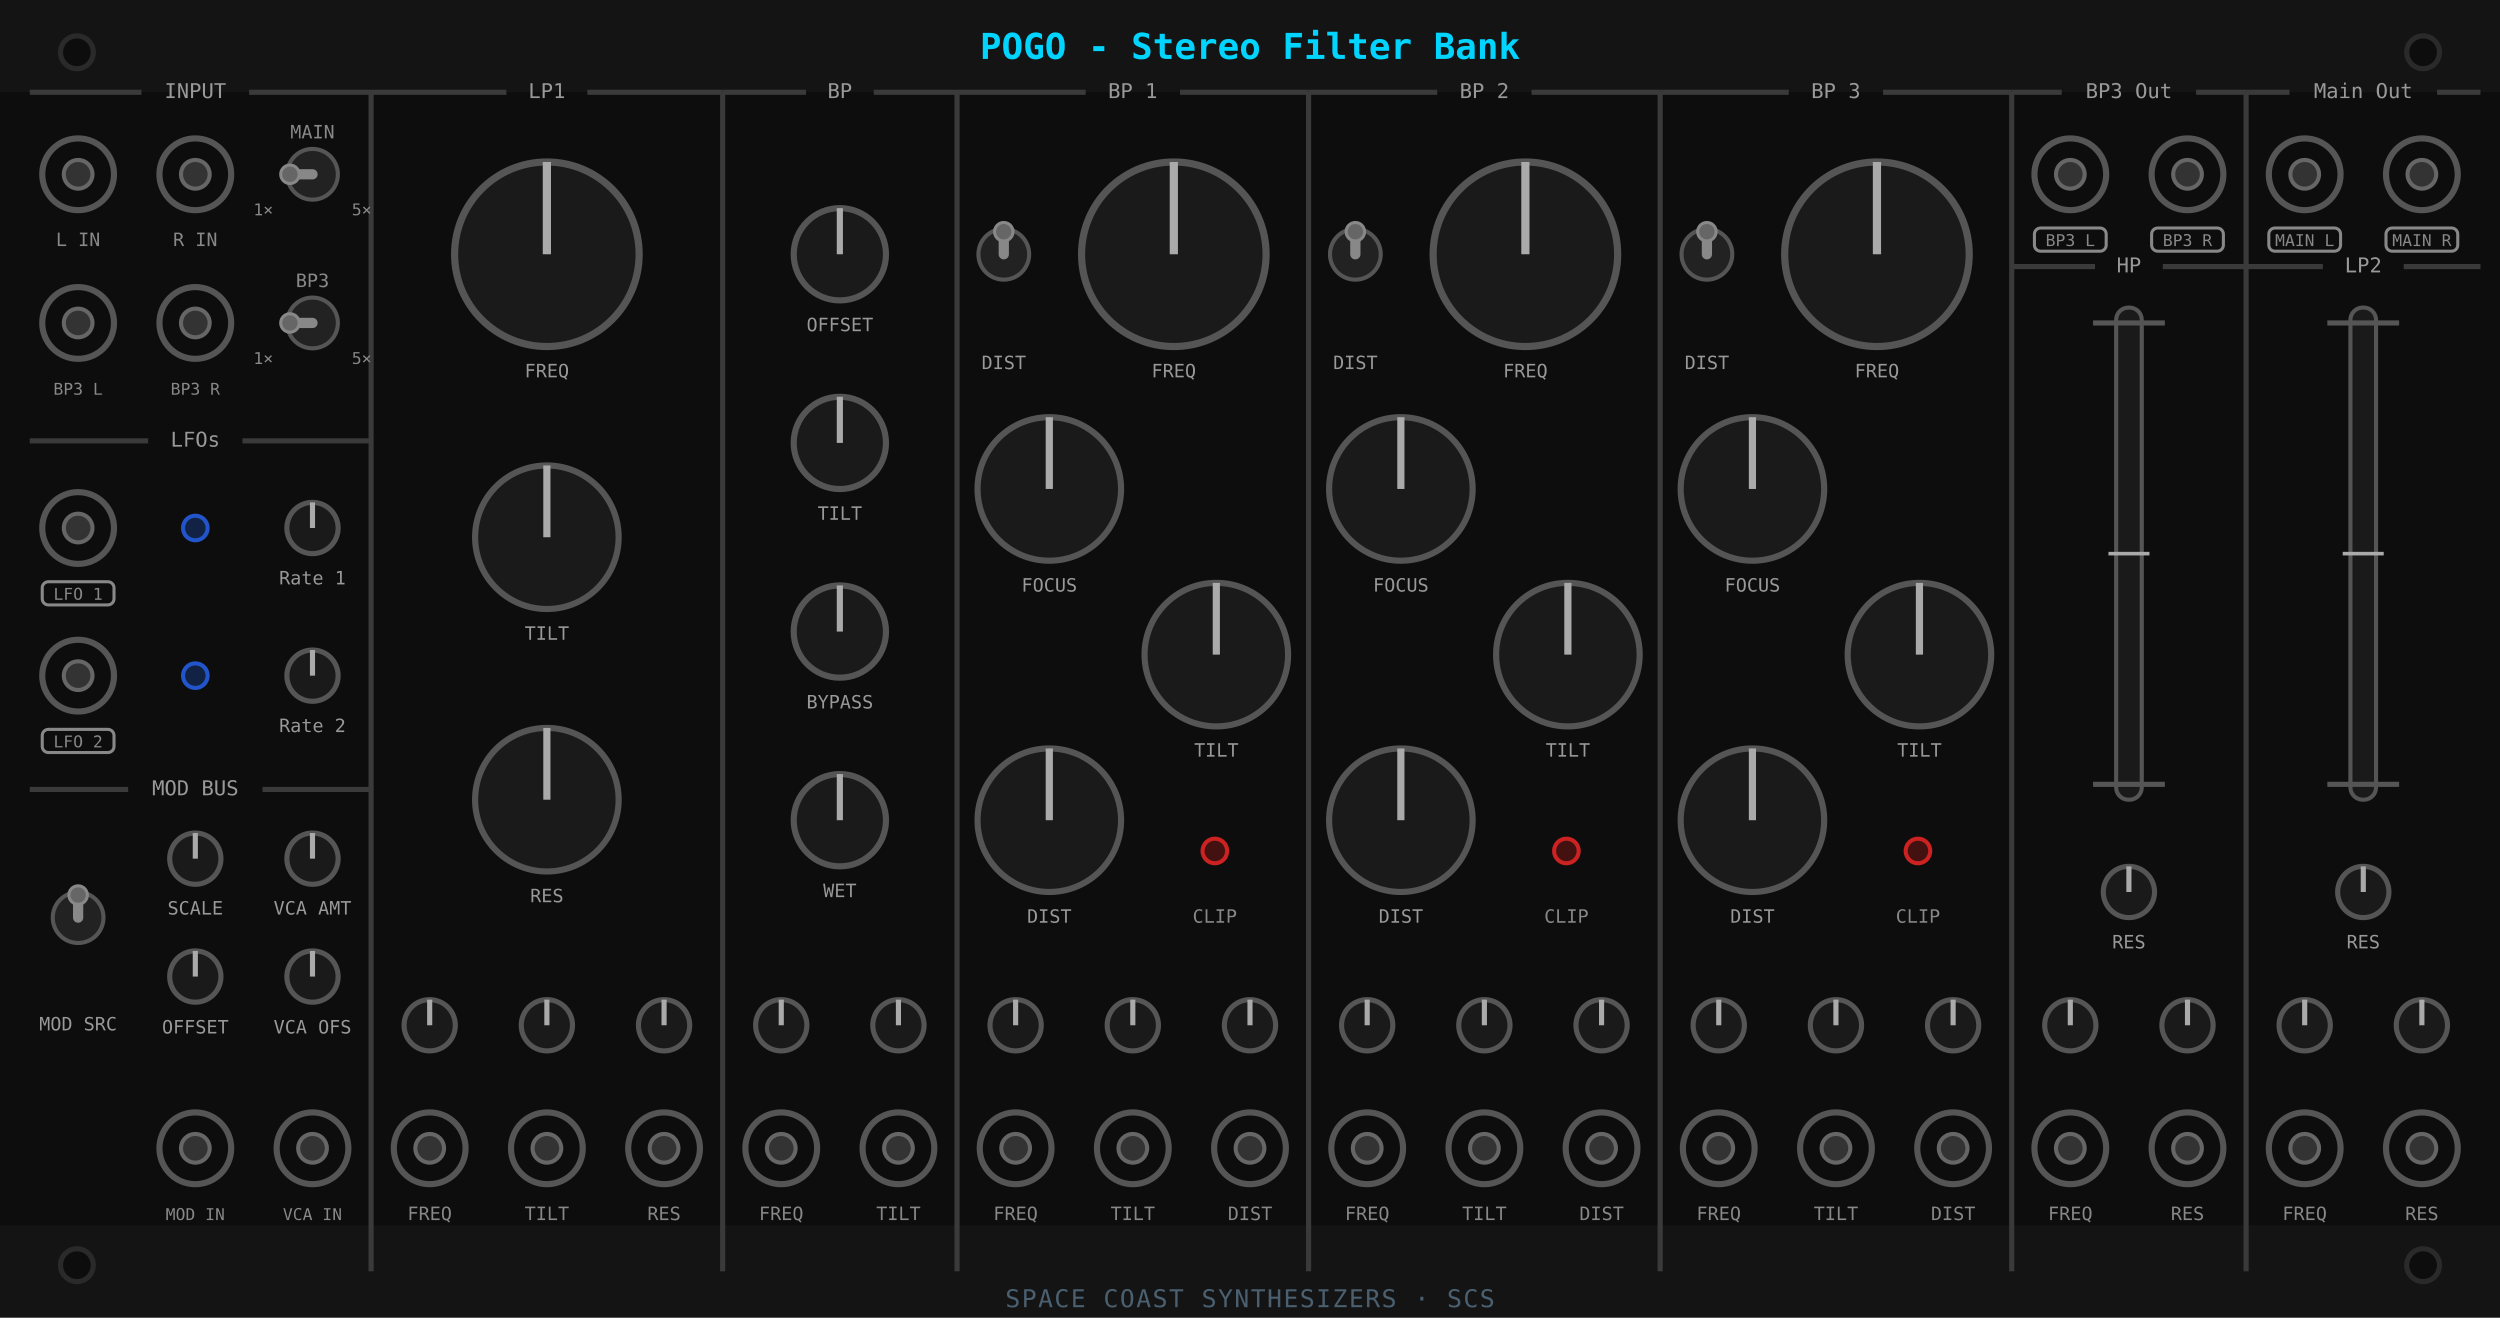
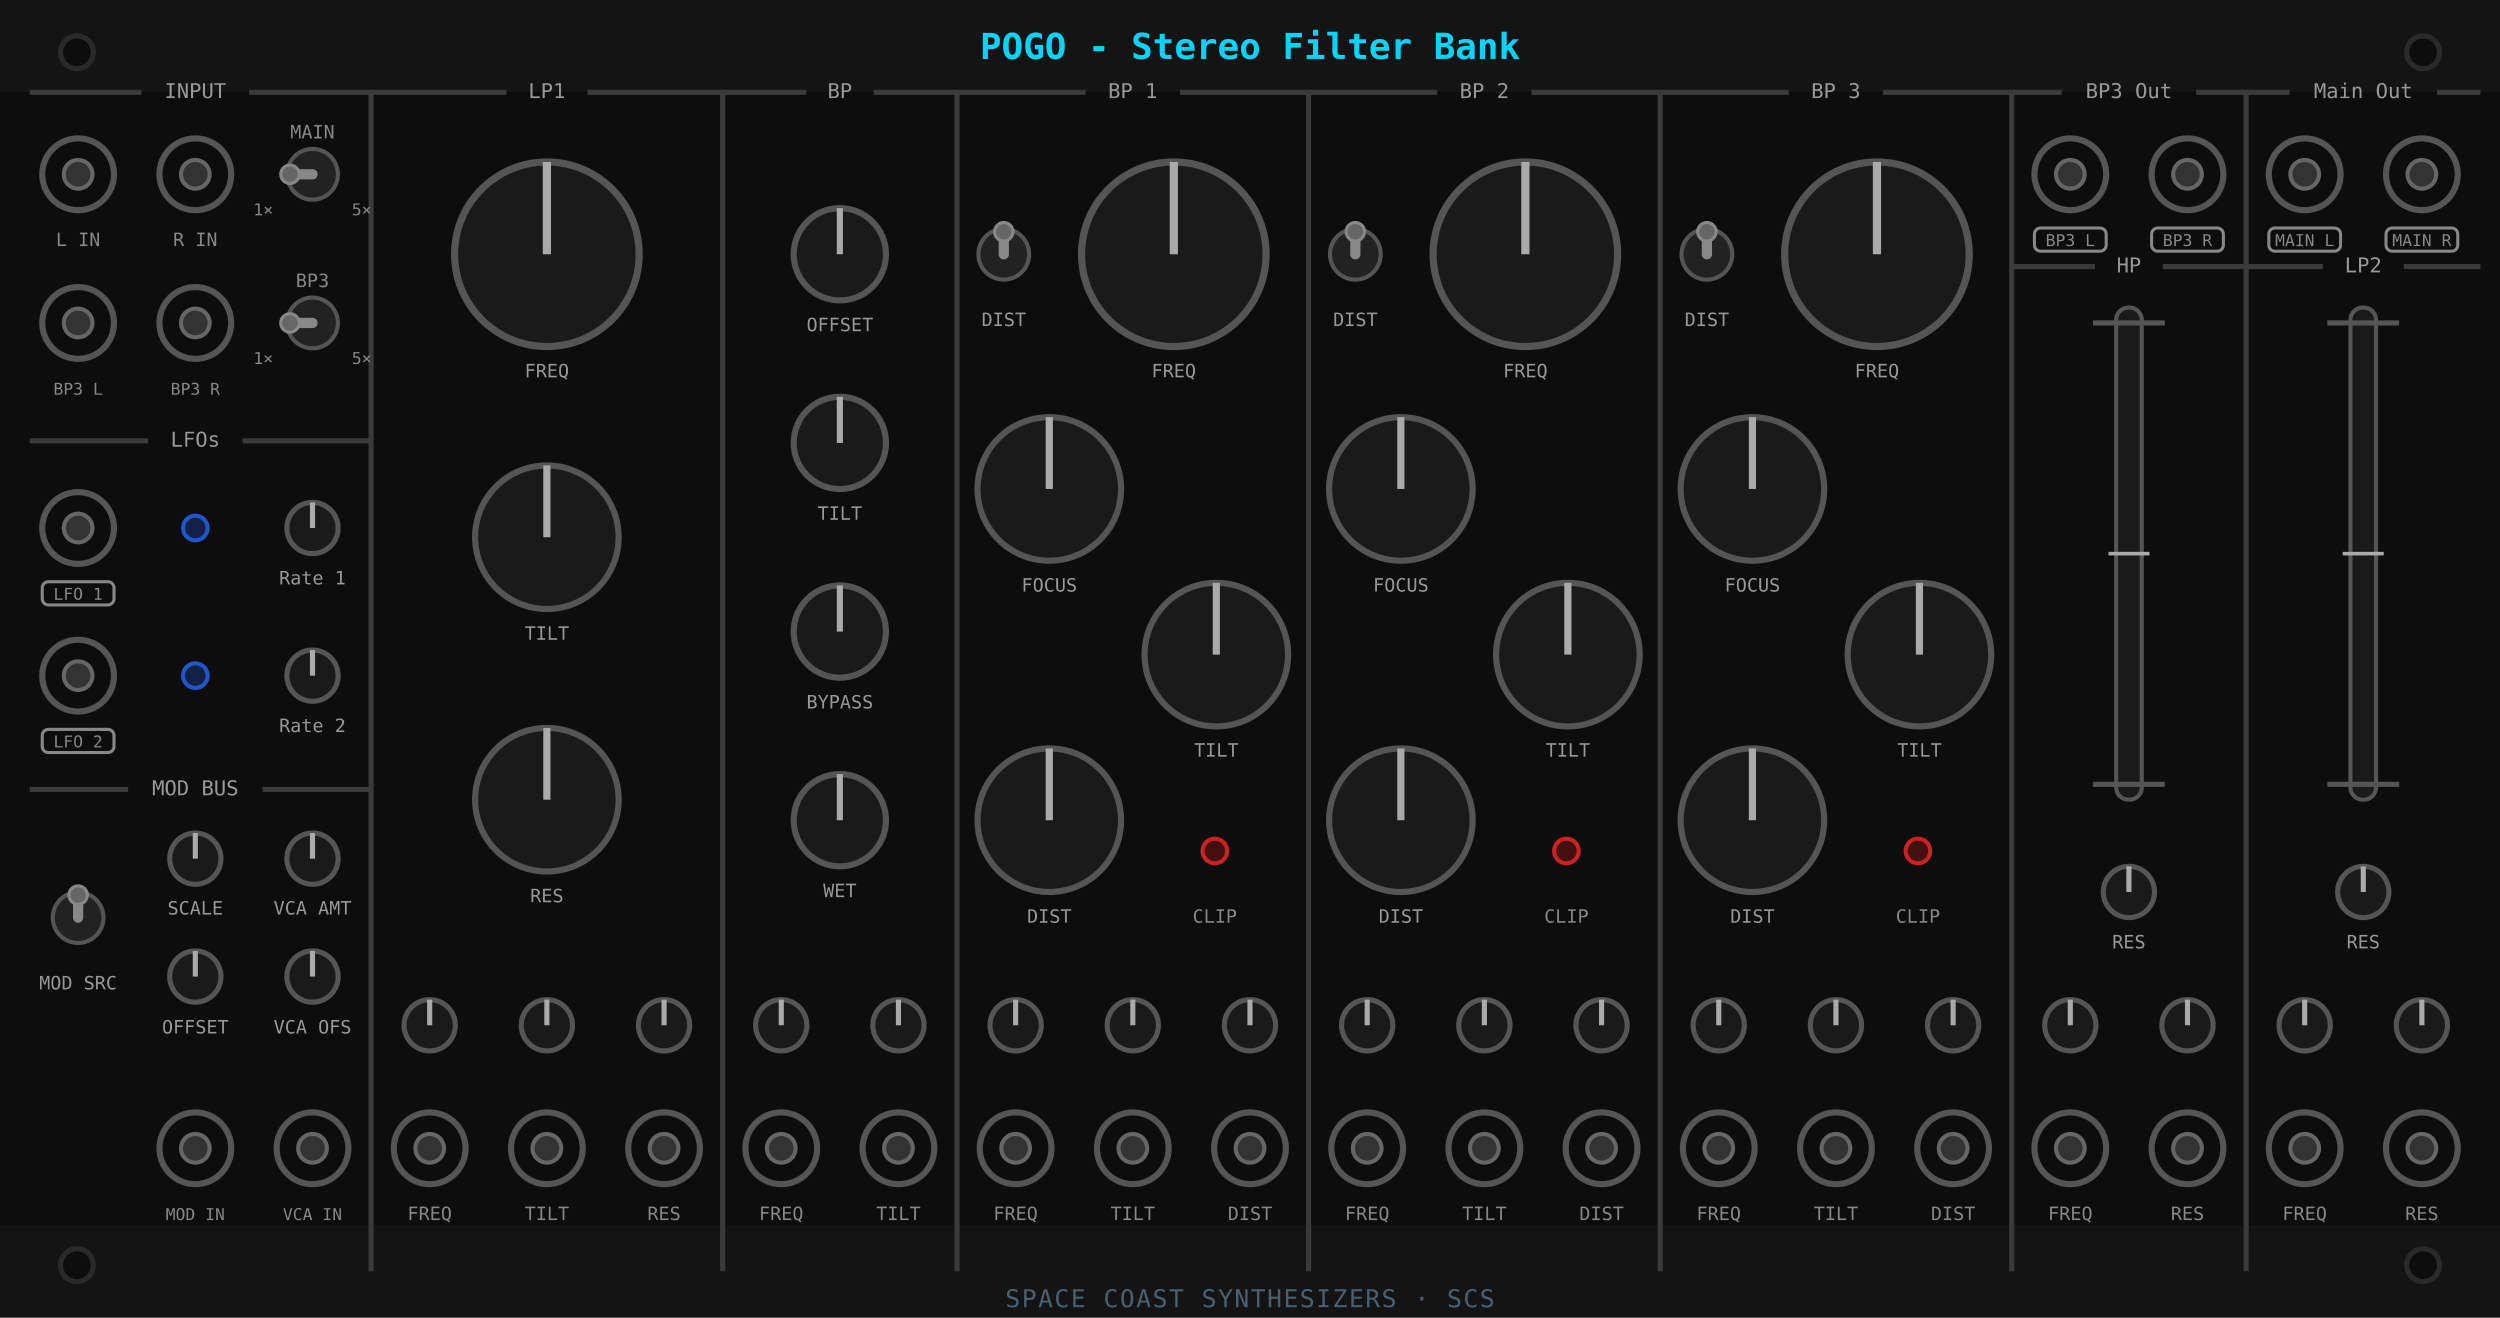
<svg xmlns="http://www.w3.org/2000/svg" width="243.84mm" height="128.5mm" viewBox="0 0 243.84 128.5">
  <rect x="0" y="0" width="243.84" height="128.5" fill="#0d0d0d" />
  <rect x="0" y="0" width="243.84" height="9.0" fill="#141414" />
  <rect x="0" y="119.5" width="243.84" height="9.0" fill="#141414" />
  <circle cx="7.5" cy="5.1" r="1.6" fill="#0d0d0d" stroke="#2a2a2a" stroke-width="0.5" />
  <circle cx="236.34" cy="5.1" r="1.6" fill="#0d0d0d" stroke="#2a2a2a" stroke-width="0.5" />
  <circle cx="7.5" cy="123.4" r="1.6" fill="#0d0d0d" stroke="#2a2a2a" stroke-width="0.5" />
  <circle cx="236.34" cy="123.4" r="1.6" fill="#0d0d0d" stroke="#2a2a2a" stroke-width="0.5" />
  <text x="121.92" y="5.75" fill="#00d4ff" font-family="monospace" font-size="3.5" font-weight="bold" text-anchor="middle">POGO - Stereo Filter Bank</text>
  <text x="121.92" y="127.5" fill="#4a6070" font-family="monospace" font-size="2.4" text-anchor="middle" letter-spacing="0.15">SPACE COAST SYNTHESIZERS  ·  SCS</text>
  <line x1="36.195" y1="9.0" x2="36.195" y2="124.0" stroke="#3a3a3a" stroke-width="0.5" />
  <line x1="70.485" y1="9.0" x2="70.485" y2="124.0" stroke="#3a3a3a" stroke-width="0.5" />
  <line x1="93.345" y1="9.0" x2="93.345" y2="124.0" stroke="#3a3a3a" stroke-width="0.5" />
  <line x1="127.635" y1="9.0" x2="127.635" y2="124.0" stroke="#3a3a3a" stroke-width="0.5" />
  <line x1="161.925" y1="9.0" x2="161.925" y2="124.0" stroke="#3a3a3a" stroke-width="0.5" />
  <line x1="196.215" y1="9.0" x2="196.215" y2="124.0" stroke="#3a3a3a" stroke-width="0.5" />
  <line x1="219.075" y1="9.0" x2="219.075" y2="124.0" stroke="#3a3a3a" stroke-width="0.5" />
  <line x1="2.905" y1="9.0" x2="13.80" y2="9.0" stroke="#3a3a3a" stroke-width="0.5" />
  <line x1="24.30" y1="9.0" x2="36.195" y2="9.0" stroke="#3a3a3a" stroke-width="0.5" />
  <text x="19.05" y="9.0" fill="#999" font-family="monospace" font-size="2.0" text-anchor="middle" dominant-baseline="middle">INPUT</text>
  <line x1="2.905" y1="43.0" x2="14.45" y2="43.0" stroke="#3a3a3a" stroke-width="0.5" />
  <line x1="23.65" y1="43.0" x2="36.195" y2="43.0" stroke="#3a3a3a" stroke-width="0.5" />
  <text x="19.05" y="43.0" fill="#999" font-family="monospace" font-size="2.0" text-anchor="middle" dominant-baseline="middle">LFOs</text>
  <line x1="2.905" y1="77.0" x2="12.50" y2="77.0" stroke="#3a3a3a" stroke-width="0.5" />
  <line x1="25.60" y1="77.0" x2="36.195" y2="77.0" stroke="#3a3a3a" stroke-width="0.5" />
  <text x="19.05" y="77.0" fill="#999" font-family="monospace" font-size="2.0" text-anchor="middle" dominant-baseline="middle">MOD BUS</text>
  <line x1="36.195" y1="9.0" x2="49.39" y2="9.0" stroke="#3a3a3a" stroke-width="0.5" />
  <line x1="57.29" y1="9.0" x2="70.485" y2="9.0" stroke="#3a3a3a" stroke-width="0.5" />
  <text x="53.34" y="9.0" fill="#999" font-family="monospace" font-size="2.0" text-anchor="middle" dominant-baseline="middle">LP1</text>
  <line x1="70.485" y1="9.0" x2="78.62" y2="9.0" stroke="#3a3a3a" stroke-width="0.5" />
  <line x1="85.22" y1="9.0" x2="93.345" y2="9.0" stroke="#3a3a3a" stroke-width="0.5" />
  <text x="81.915" y="9.0" fill="#999" font-family="monospace" font-size="2.0" text-anchor="middle" dominant-baseline="middle">BP</text>
  <line x1="93.345" y1="9.0" x2="105.89" y2="9.0" stroke="#3a3a3a" stroke-width="0.5" />
  <line x1="115.09" y1="9.0" x2="127.635" y2="9.0" stroke="#3a3a3a" stroke-width="0.5" />
  <text x="110.49" y="9.0" fill="#999" font-family="monospace" font-size="2.0" text-anchor="middle" dominant-baseline="middle">BP 1</text>
  <line x1="127.635" y1="9.0" x2="140.18" y2="9.0" stroke="#3a3a3a" stroke-width="0.5" />
  <line x1="149.38" y1="9.0" x2="161.925" y2="9.0" stroke="#3a3a3a" stroke-width="0.5" />
  <text x="144.78" y="9.0" fill="#999" font-family="monospace" font-size="2.0" text-anchor="middle" dominant-baseline="middle">BP 2</text>
  <line x1="161.925" y1="9.0" x2="174.47" y2="9.0" stroke="#3a3a3a" stroke-width="0.5" />
  <line x1="183.67" y1="9.0" x2="196.215" y2="9.0" stroke="#3a3a3a" stroke-width="0.5" />
  <text x="179.07" y="9.0" fill="#999" font-family="monospace" font-size="2.0" text-anchor="middle" dominant-baseline="middle">BP 3</text>
  <line x1="196.215" y1="9.0" x2="201.09" y2="9.0" stroke="#3a3a3a" stroke-width="0.5" />
  <line x1="214.20" y1="9.0" x2="219.075" y2="9.0" stroke="#3a3a3a" stroke-width="0.5" />
  <text x="207.645" y="9.0" fill="#999" font-family="monospace" font-size="2.0" text-anchor="middle" dominant-baseline="middle">BP3 Out</text>
  <line x1="196.215" y1="26.0" x2="204.34" y2="26.0" stroke="#3a3a3a" stroke-width="0.5" />
  <line x1="210.95" y1="26.0" x2="219.075" y2="26.0" stroke="#3a3a3a" stroke-width="0.5" />
  <text x="207.645" y="26.0" fill="#999" font-family="monospace" font-size="2.0" text-anchor="middle" dominant-baseline="middle">HP</text>
  <line x1="219.075" y1="9.0" x2="223.31" y2="9.0" stroke="#3a3a3a" stroke-width="0.5" />
  <line x1="237.70" y1="9.0" x2="241.935" y2="9.0" stroke="#3a3a3a" stroke-width="0.5" />
  <text x="230.505" y="9.0" fill="#999" font-family="monospace" font-size="2.0" text-anchor="middle" dominant-baseline="middle">Main Out</text>
  <line x1="219.075" y1="26.0" x2="226.56" y2="26.0" stroke="#3a3a3a" stroke-width="0.5" />
  <line x1="234.45" y1="26.0" x2="241.935" y2="26.0" stroke="#3a3a3a" stroke-width="0.5" />
  <text x="230.505" y="26.0" fill="#999" font-family="monospace" font-size="2.0" text-anchor="middle" dominant-baseline="middle">LP2</text>
  <circle cx="7.62" cy="17.0" r="3.5" fill="none" stroke="#555" stroke-width="0.6" />
  <circle cx="7.62" cy="17.0" r="1.4" fill="#333" stroke="#666" stroke-width="0.4" />
  <text x="7.62" y="24.0" fill="#888" font-family="monospace" font-size="1.8" text-anchor="middle">L IN</text>
  <circle cx="19.05" cy="17.0" r="3.5" fill="none" stroke="#555" stroke-width="0.6" />
  <circle cx="19.05" cy="17.0" r="1.4" fill="#333" stroke="#666" stroke-width="0.4" />
  <text x="19.05" y="24.0" fill="#888" font-family="monospace" font-size="1.8" text-anchor="middle">R IN</text>
  <text x="30.48" y="13.5" fill="#888" font-family="monospace" font-size="1.8" text-anchor="middle">MAIN</text>
  <circle cx="30.480" cy="17.000" r="2.475" fill="#222" stroke="#555" stroke-width="0.4" />
  <line x1="30.480" y1="17.000" x2="28.280" y2="17.000" stroke="#888" stroke-width="1.0" stroke-linecap="round" />
  <circle cx="28.280" cy="17.000" r="0.9" fill="#666" stroke="#888" stroke-width="0.3" />
-   <text x="25.68" y="21.0" fill="#888" font-family="monospace" font-size="1.6" text-anchor="middle">1×</text>
-   <text x="35.28" y="21.0" fill="#888" font-family="monospace" font-size="1.6" text-anchor="middle">5×</text>
+   <text x="25.68" y="21" fill="#888" font-family="monospace" font-size="1.6" text-anchor="middle">1×</text>
+   <text x="35.28" y="21" fill="#888" font-family="monospace" font-size="1.6" text-anchor="middle">5×</text>
  <circle cx="7.62" cy="31.5" r="3.5" fill="none" stroke="#555" stroke-width="0.6" />
  <circle cx="7.62" cy="31.5" r="1.4" fill="#333" stroke="#666" stroke-width="0.4" />
  <text x="7.62" y="38.5" fill="#888" font-family="monospace" font-size="1.6" text-anchor="middle">BP3 L</text>
  <circle cx="19.05" cy="31.5" r="3.5" fill="none" stroke="#555" stroke-width="0.6" />
  <circle cx="19.05" cy="31.5" r="1.4" fill="#333" stroke="#666" stroke-width="0.4" />
  <text x="19.05" y="38.5" fill="#888" font-family="monospace" font-size="1.6" text-anchor="middle">BP3 R</text>
-   <text x="30.48" y="28.0" fill="#888" font-family="monospace" font-size="1.8" text-anchor="middle">BP3</text>
+   <text x="30.48" y="28" fill="#888" font-family="monospace" font-size="1.8" text-anchor="middle">BP3</text>
  <circle cx="30.480" cy="31.500" r="2.475" fill="#222" stroke="#555" stroke-width="0.4" />
  <line x1="30.480" y1="31.500" x2="28.280" y2="31.500" stroke="#888" stroke-width="1.0" stroke-linecap="round" />
  <circle cx="28.280" cy="31.500" r="0.9" fill="#666" stroke="#888" stroke-width="0.3" />
  <text x="25.68" y="35.5" fill="#888" font-family="monospace" font-size="1.6" text-anchor="middle">1×</text>
  <text x="35.28" y="35.5" fill="#888" font-family="monospace" font-size="1.6" text-anchor="middle">5×</text>
  <circle cx="7.62" cy="51.5" r="3.5" fill="none" stroke="#555" stroke-width="0.6" />
  <circle cx="7.62" cy="51.5" r="1.4" fill="#333" stroke="#666" stroke-width="0.4" />
  <rect x="4.12" y="56.74" width="7.0" height="2.26" rx="0.6" fill="none" stroke="#888" stroke-width="0.3" />
  <text x="7.62" y="58.5" fill="#888" font-family="monospace" font-size="1.6" text-anchor="middle">LFO 1</text>
  <circle cx="19.05" cy="51.5" r="1.2" fill="#112244" stroke="#2255cc" stroke-width="0.4" />
  <circle cx="30.48" cy="51.5" r="2.5" fill="#1a1a1a" stroke="#555" stroke-width="0.5" />
  <line x1="30.48" y1="51.5" x2="30.48" y2="49.0" stroke="#aaa" stroke-width="0.5" />
  <text x="30.48" y="57.0" fill="#999" font-family="monospace" font-size="1.8" text-anchor="middle">Rate 1</text>
  <circle cx="7.62" cy="65.9" r="3.5" fill="none" stroke="#555" stroke-width="0.6" />
  <circle cx="7.62" cy="65.9" r="1.4" fill="#333" stroke="#666" stroke-width="0.4" />
  <rect x="4.12" y="71.14" width="7.0" height="2.26" rx="0.6" fill="none" stroke="#888" stroke-width="0.3" />
  <text x="7.62" y="72.9" fill="#888" font-family="monospace" font-size="1.6" text-anchor="middle">LFO 2</text>
  <circle cx="19.05" cy="65.9" r="1.2" fill="#112244" stroke="#2255cc" stroke-width="0.4" />
  <circle cx="30.48" cy="65.9" r="2.5" fill="#1a1a1a" stroke="#555" stroke-width="0.5" />
  <line x1="30.48" y1="65.9" x2="30.48" y2="63.4" stroke="#aaa" stroke-width="0.5" />
  <text x="30.48" y="71.4" fill="#999" font-family="monospace" font-size="1.8" text-anchor="middle">Rate 2</text>
  <circle cx="7.620" cy="89.500" r="2.475" fill="#222" stroke="#555" stroke-width="0.4" />
  <line x1="7.620" y1="89.500" x2="7.620" y2="87.300" stroke="#888" stroke-width="1.0" stroke-linecap="round" />
  <circle cx="7.620" cy="87.300" r="0.9" fill="#666" stroke="#888" stroke-width="0.3" />
-   <text x="7.62" y="100.5" fill="#999" font-family="monospace" font-size="1.8" text-anchor="middle">MOD SRC</text>
+   <text x="7.62" y="96.5" fill="#999" font-family="monospace" font-size="1.8" text-anchor="middle">MOD SRC</text>
  <circle cx="19.05" cy="83.75" r="2.5" fill="#1a1a1a" stroke="#555" stroke-width="0.5" />
  <line x1="19.05" y1="83.75" x2="19.05" y2="81.25" stroke="#aaa" stroke-width="0.5" />
  <text x="19.05" y="89.2" fill="#999" font-family="monospace" font-size="1.8" text-anchor="middle">SCALE</text>
  <circle cx="30.48" cy="83.75" r="2.5" fill="#1a1a1a" stroke="#555" stroke-width="0.5" />
  <line x1="30.48" y1="83.75" x2="30.48" y2="81.25" stroke="#aaa" stroke-width="0.5" />
  <text x="30.48" y="89.2" fill="#999" font-family="monospace" font-size="1.8" text-anchor="middle">VCA AMT</text>
  <circle cx="19.05" cy="95.25" r="2.5" fill="#1a1a1a" stroke="#555" stroke-width="0.5" />
  <line x1="19.05" y1="95.25" x2="19.05" y2="92.75" stroke="#aaa" stroke-width="0.5" />
  <text x="19.05" y="100.8" fill="#999" font-family="monospace" font-size="1.8" text-anchor="middle">OFFSET</text>
  <circle cx="30.48" cy="95.25" r="2.5" fill="#1a1a1a" stroke="#555" stroke-width="0.5" />
  <line x1="30.48" y1="95.25" x2="30.48" y2="92.75" stroke="#aaa" stroke-width="0.5" />
  <text x="30.48" y="100.8" fill="#999" font-family="monospace" font-size="1.8" text-anchor="middle">VCA OFS</text>
  <circle cx="19.05" cy="112.0" r="3.5" fill="none" stroke="#555" stroke-width="0.6" />
  <circle cx="19.05" cy="112.0" r="1.4" fill="#333" stroke="#666" stroke-width="0.4" />
  <text x="19.05" y="119.0" fill="#888" font-family="monospace" font-size="1.6" text-anchor="middle">MOD IN</text>
  <circle cx="30.48" cy="112.0" r="3.5" fill="none" stroke="#555" stroke-width="0.6" />
  <circle cx="30.48" cy="112.0" r="1.4" fill="#333" stroke="#666" stroke-width="0.4" />
  <text x="30.48" y="119.0" fill="#888" font-family="monospace" font-size="1.6" text-anchor="middle">VCA IN</text>
  <circle cx="53.34" cy="24.8" r="9.0" fill="#1a1a1a" stroke="#555" stroke-width="0.7" />
  <line x1="53.34" y1="24.8" x2="53.34" y2="15.8" stroke="#aaa" stroke-width="0.8" />
  <text x="53.34" y="36.8" fill="#999" font-family="monospace" font-size="1.8" text-anchor="middle">FREQ</text>
  <circle cx="53.34" cy="52.4" r="7.0" fill="#1a1a1a" stroke="#555" stroke-width="0.6" />
  <line x1="53.34" y1="52.4" x2="53.34" y2="45.4" stroke="#aaa" stroke-width="0.7" />
  <text x="53.34" y="62.4" fill="#999" font-family="monospace" font-size="1.8" text-anchor="middle">TILT</text>
  <circle cx="53.34" cy="78.0" r="7.0" fill="#1a1a1a" stroke="#555" stroke-width="0.6" />
  <line x1="53.34" y1="78.0" x2="53.34" y2="71.0" stroke="#aaa" stroke-width="0.7" />
  <text x="53.34" y="88.0" fill="#999" font-family="monospace" font-size="1.8" text-anchor="middle">RES</text>
  <circle cx="41.91" cy="100.0" r="2.5" fill="#1a1a1a" stroke="#555" stroke-width="0.5" />
  <line x1="41.91" y1="100.0" x2="41.91" y2="97.5" stroke="#aaa" stroke-width="0.5" />
  <text x="41.91" y="105.5" fill="#999" font-family="monospace" font-size="1.8" text-anchor="middle" />
  <circle cx="53.34" cy="100.0" r="2.5" fill="#1a1a1a" stroke="#555" stroke-width="0.5" />
  <line x1="53.34" y1="100.0" x2="53.34" y2="97.5" stroke="#aaa" stroke-width="0.5" />
  <text x="53.34" y="105.5" fill="#999" font-family="monospace" font-size="1.8" text-anchor="middle" />
  <circle cx="64.77" cy="100.0" r="2.5" fill="#1a1a1a" stroke="#555" stroke-width="0.5" />
  <line x1="64.77" y1="100.0" x2="64.77" y2="97.5" stroke="#aaa" stroke-width="0.5" />
  <text x="64.77" y="105.5" fill="#999" font-family="monospace" font-size="1.8" text-anchor="middle" />
  <circle cx="41.91" cy="112.0" r="3.5" fill="none" stroke="#555" stroke-width="0.6" />
  <circle cx="41.91" cy="112.0" r="1.4" fill="#333" stroke="#666" stroke-width="0.4" />
  <text x="41.91" y="119.0" fill="#888" font-family="monospace" font-size="1.8" text-anchor="middle">FREQ</text>
  <circle cx="53.34" cy="112.0" r="3.5" fill="none" stroke="#555" stroke-width="0.6" />
  <circle cx="53.34" cy="112.0" r="1.4" fill="#333" stroke="#666" stroke-width="0.4" />
  <text x="53.34" y="119.0" fill="#888" font-family="monospace" font-size="1.8" text-anchor="middle">TILT</text>
  <circle cx="64.77" cy="112.0" r="3.5" fill="none" stroke="#555" stroke-width="0.6" />
  <circle cx="64.77" cy="112.0" r="1.4" fill="#333" stroke="#666" stroke-width="0.4" />
  <text x="64.77" y="119.0" fill="#888" font-family="monospace" font-size="1.8" text-anchor="middle">RES</text>
  <circle cx="81.915" cy="24.8" r="4.5" fill="#1a1a1a" stroke="#555" stroke-width="0.6" />
  <line x1="81.915" y1="24.8" x2="81.915" y2="20.3" stroke="#aaa" stroke-width="0.6" />
  <text x="81.915" y="32.3" fill="#999" font-family="monospace" font-size="1.8" text-anchor="middle">OFFSET</text>
  <circle cx="81.915" cy="43.2" r="4.5" fill="#1a1a1a" stroke="#555" stroke-width="0.6" />
  <line x1="81.915" y1="43.2" x2="81.915" y2="38.7" stroke="#aaa" stroke-width="0.6" />
  <text x="81.915" y="50.7" fill="#999" font-family="monospace" font-size="1.8" text-anchor="middle">TILT</text>
  <circle cx="81.915" cy="61.6" r="4.5" fill="#1a1a1a" stroke="#555" stroke-width="0.6" />
  <line x1="81.915" y1="61.6" x2="81.915" y2="57.1" stroke="#aaa" stroke-width="0.6" />
  <text x="81.915" y="69.1" fill="#999" font-family="monospace" font-size="1.8" text-anchor="middle">BYPASS</text>
  <circle cx="81.915" cy="80.0" r="4.5" fill="#1a1a1a" stroke="#555" stroke-width="0.6" />
  <line x1="81.915" y1="80.0" x2="81.915" y2="75.5" stroke="#aaa" stroke-width="0.6" />
  <text x="81.915" y="87.5" fill="#999" font-family="monospace" font-size="1.8" text-anchor="middle">WET</text>
  <circle cx="76.2" cy="100.0" r="2.5" fill="#1a1a1a" stroke="#555" stroke-width="0.5" />
  <line x1="76.2" y1="100.0" x2="76.2" y2="97.5" stroke="#aaa" stroke-width="0.5" />
  <text x="76.2" y="105.5" fill="#999" font-family="monospace" font-size="1.8" text-anchor="middle" />
  <circle cx="87.63" cy="100.0" r="2.5" fill="#1a1a1a" stroke="#555" stroke-width="0.5" />
  <line x1="87.63" y1="100.0" x2="87.63" y2="97.5" stroke="#aaa" stroke-width="0.5" />
  <text x="87.63" y="105.5" fill="#999" font-family="monospace" font-size="1.8" text-anchor="middle" />
  <circle cx="76.2" cy="112.0" r="3.5" fill="none" stroke="#555" stroke-width="0.6" />
  <circle cx="76.2" cy="112.0" r="1.4" fill="#333" stroke="#666" stroke-width="0.4" />
  <text x="76.2" y="119.0" fill="#888" font-family="monospace" font-size="1.8" text-anchor="middle">FREQ</text>
  <circle cx="87.63" cy="112.0" r="3.5" fill="none" stroke="#555" stroke-width="0.6" />
  <circle cx="87.63" cy="112.0" r="1.4" fill="#333" stroke="#666" stroke-width="0.4" />
  <text x="87.63" y="119.0" fill="#888" font-family="monospace" font-size="1.8" text-anchor="middle">TILT</text>
  <circle cx="97.905" cy="24.800" r="2.475" fill="#222" stroke="#555" stroke-width="0.4" />
  <line x1="97.905" y1="24.800" x2="97.905" y2="22.600" stroke="#888" stroke-width="1.0" stroke-linecap="round" />
  <circle cx="97.905" cy="22.600" r="0.9" fill="#666" stroke="#888" stroke-width="0.3" />
-   <text x="97.905" y="36.0" fill="#999" font-family="monospace" font-size="1.8" text-anchor="middle">DIST</text>
+   <text x="97.905" y="31.8" fill="#999" font-family="monospace" font-size="1.8" text-anchor="middle">DIST</text>
  <circle cx="114.49" cy="24.8" r="9.0" fill="#1a1a1a" stroke="#555" stroke-width="0.7" />
  <line x1="114.49" y1="24.8" x2="114.49" y2="15.8" stroke="#aaa" stroke-width="0.8" />
  <text x="114.49" y="36.8" fill="#999" font-family="monospace" font-size="1.8" text-anchor="middle">FREQ</text>
  <circle cx="102.345" cy="47.69" r="7.0" fill="#1a1a1a" stroke="#555" stroke-width="0.6" />
  <line x1="102.345" y1="47.69" x2="102.345" y2="40.69" stroke="#aaa" stroke-width="0.7" />
  <text x="102.345" y="57.7" fill="#999" font-family="monospace" font-size="1.8" text-anchor="middle">FOCUS</text>
  <circle cx="118.635" cy="63.85" r="7.0" fill="#1a1a1a" stroke="#555" stroke-width="0.6" />
  <line x1="118.635" y1="63.85" x2="118.635" y2="56.85" stroke="#aaa" stroke-width="0.7" />
  <text x="118.635" y="73.8" fill="#999" font-family="monospace" font-size="1.8" text-anchor="middle">TILT</text>
  <circle cx="102.345" cy="80.0" r="7.0" fill="#1a1a1a" stroke="#555" stroke-width="0.6" />
  <line x1="102.345" y1="80.0" x2="102.345" y2="73.0" stroke="#aaa" stroke-width="0.7" />
  <text x="102.345" y="90.0" fill="#999" font-family="monospace" font-size="1.8" text-anchor="middle">DIST</text>
  <circle cx="118.49" cy="83.0" r="1.2" fill="#441111" stroke="#cc2222" stroke-width="0.4" />
  <text x="118.49" y="90.0" fill="#888" font-family="monospace" font-size="1.8" text-anchor="middle">CLIP</text>
  <circle cx="99.06" cy="100.0" r="2.5" fill="#1a1a1a" stroke="#555" stroke-width="0.5" />
  <line x1="99.06" y1="100.0" x2="99.06" y2="97.5" stroke="#aaa" stroke-width="0.5" />
  <text x="99.06" y="105.5" fill="#999" font-family="monospace" font-size="1.8" text-anchor="middle" />
  <circle cx="110.49" cy="100.0" r="2.5" fill="#1a1a1a" stroke="#555" stroke-width="0.5" />
  <line x1="110.49" y1="100.0" x2="110.49" y2="97.5" stroke="#aaa" stroke-width="0.5" />
  <text x="110.49" y="105.5" fill="#999" font-family="monospace" font-size="1.8" text-anchor="middle" />
  <circle cx="121.92" cy="100.0" r="2.5" fill="#1a1a1a" stroke="#555" stroke-width="0.5" />
  <line x1="121.92" y1="100.0" x2="121.92" y2="97.5" stroke="#aaa" stroke-width="0.5" />
  <text x="121.92" y="105.5" fill="#999" font-family="monospace" font-size="1.8" text-anchor="middle" />
  <circle cx="99.06" cy="112.0" r="3.5" fill="none" stroke="#555" stroke-width="0.6" />
  <circle cx="99.06" cy="112.0" r="1.4" fill="#333" stroke="#666" stroke-width="0.4" />
  <text x="99.06" y="119.0" fill="#888" font-family="monospace" font-size="1.8" text-anchor="middle">FREQ</text>
  <circle cx="110.49" cy="112.0" r="3.5" fill="none" stroke="#555" stroke-width="0.6" />
  <circle cx="110.49" cy="112.0" r="1.4" fill="#333" stroke="#666" stroke-width="0.4" />
  <text x="110.49" y="119.0" fill="#888" font-family="monospace" font-size="1.8" text-anchor="middle">TILT</text>
  <circle cx="121.92" cy="112.0" r="3.5" fill="none" stroke="#555" stroke-width="0.6" />
  <circle cx="121.92" cy="112.0" r="1.4" fill="#333" stroke="#666" stroke-width="0.4" />
  <text x="121.92" y="119.0" fill="#888" font-family="monospace" font-size="1.8" text-anchor="middle">DIST</text>
  <circle cx="132.195" cy="24.800" r="2.475" fill="#222" stroke="#555" stroke-width="0.4" />
  <line x1="132.195" y1="24.800" x2="132.195" y2="22.600" stroke="#888" stroke-width="1.0" stroke-linecap="round" />
  <circle cx="132.195" cy="22.600" r="0.9" fill="#666" stroke="#888" stroke-width="0.3" />
-   <text x="132.195" y="36.0" fill="#999" font-family="monospace" font-size="1.8" text-anchor="middle">DIST</text>
+   <text x="132.195" y="31.8" fill="#999" font-family="monospace" font-size="1.8" text-anchor="middle">DIST</text>
  <circle cx="148.78" cy="24.8" r="9.0" fill="#1a1a1a" stroke="#555" stroke-width="0.7" />
  <line x1="148.78" y1="24.8" x2="148.78" y2="15.8" stroke="#aaa" stroke-width="0.8" />
  <text x="148.78" y="36.8" fill="#999" font-family="monospace" font-size="1.8" text-anchor="middle">FREQ</text>
  <circle cx="136.635" cy="47.69" r="7.0" fill="#1a1a1a" stroke="#555" stroke-width="0.6" />
  <line x1="136.635" y1="47.69" x2="136.635" y2="40.69" stroke="#aaa" stroke-width="0.7" />
  <text x="136.635" y="57.7" fill="#999" font-family="monospace" font-size="1.8" text-anchor="middle">FOCUS</text>
  <circle cx="152.925" cy="63.85" r="7.0" fill="#1a1a1a" stroke="#555" stroke-width="0.6" />
  <line x1="152.925" y1="63.85" x2="152.925" y2="56.85" stroke="#aaa" stroke-width="0.7" />
  <text x="152.925" y="73.8" fill="#999" font-family="monospace" font-size="1.8" text-anchor="middle">TILT</text>
  <circle cx="136.635" cy="80.0" r="7.0" fill="#1a1a1a" stroke="#555" stroke-width="0.6" />
  <line x1="136.635" y1="80.0" x2="136.635" y2="73.0" stroke="#aaa" stroke-width="0.7" />
  <text x="136.635" y="90.0" fill="#999" font-family="monospace" font-size="1.8" text-anchor="middle">DIST</text>
  <circle cx="152.78" cy="83.0" r="1.2" fill="#441111" stroke="#cc2222" stroke-width="0.4" />
  <text x="152.78" y="90.0" fill="#888" font-family="monospace" font-size="1.8" text-anchor="middle">CLIP</text>
  <circle cx="133.35" cy="100.0" r="2.5" fill="#1a1a1a" stroke="#555" stroke-width="0.5" />
  <line x1="133.35" y1="100.0" x2="133.35" y2="97.5" stroke="#aaa" stroke-width="0.5" />
  <text x="133.35" y="105.5" fill="#999" font-family="monospace" font-size="1.8" text-anchor="middle" />
  <circle cx="144.78" cy="100.0" r="2.5" fill="#1a1a1a" stroke="#555" stroke-width="0.5" />
  <line x1="144.78" y1="100.0" x2="144.78" y2="97.5" stroke="#aaa" stroke-width="0.5" />
  <text x="144.78" y="105.5" fill="#999" font-family="monospace" font-size="1.8" text-anchor="middle" />
  <circle cx="156.21" cy="100.0" r="2.5" fill="#1a1a1a" stroke="#555" stroke-width="0.5" />
  <line x1="156.21" y1="100.0" x2="156.21" y2="97.5" stroke="#aaa" stroke-width="0.5" />
  <text x="156.21" y="105.5" fill="#999" font-family="monospace" font-size="1.8" text-anchor="middle" />
  <circle cx="133.35" cy="112.0" r="3.5" fill="none" stroke="#555" stroke-width="0.6" />
  <circle cx="133.35" cy="112.0" r="1.4" fill="#333" stroke="#666" stroke-width="0.4" />
  <text x="133.35" y="119.0" fill="#888" font-family="monospace" font-size="1.8" text-anchor="middle">FREQ</text>
  <circle cx="144.78" cy="112.0" r="3.5" fill="none" stroke="#555" stroke-width="0.6" />
  <circle cx="144.78" cy="112.0" r="1.4" fill="#333" stroke="#666" stroke-width="0.4" />
  <text x="144.78" y="119.0" fill="#888" font-family="monospace" font-size="1.8" text-anchor="middle">TILT</text>
  <circle cx="156.21" cy="112.0" r="3.5" fill="none" stroke="#555" stroke-width="0.6" />
  <circle cx="156.21" cy="112.0" r="1.4" fill="#333" stroke="#666" stroke-width="0.4" />
  <text x="156.21" y="119.0" fill="#888" font-family="monospace" font-size="1.8" text-anchor="middle">DIST</text>
  <circle cx="166.485" cy="24.800" r="2.475" fill="#222" stroke="#555" stroke-width="0.4" />
  <line x1="166.485" y1="24.800" x2="166.485" y2="22.600" stroke="#888" stroke-width="1.0" stroke-linecap="round" />
  <circle cx="166.485" cy="22.600" r="0.9" fill="#666" stroke="#888" stroke-width="0.3" />
-   <text x="166.485" y="36.0" fill="#999" font-family="monospace" font-size="1.8" text-anchor="middle">DIST</text>
+   <text x="166.485" y="31.8" fill="#999" font-family="monospace" font-size="1.8" text-anchor="middle">DIST</text>
  <circle cx="183.07" cy="24.8" r="9.0" fill="#1a1a1a" stroke="#555" stroke-width="0.7" />
  <line x1="183.07" y1="24.8" x2="183.07" y2="15.8" stroke="#aaa" stroke-width="0.8" />
  <text x="183.07" y="36.8" fill="#999" font-family="monospace" font-size="1.8" text-anchor="middle">FREQ</text>
  <circle cx="170.925" cy="47.69" r="7.0" fill="#1a1a1a" stroke="#555" stroke-width="0.6" />
  <line x1="170.925" y1="47.69" x2="170.925" y2="40.69" stroke="#aaa" stroke-width="0.7" />
  <text x="170.925" y="57.7" fill="#999" font-family="monospace" font-size="1.8" text-anchor="middle">FOCUS</text>
  <circle cx="187.215" cy="63.85" r="7.0" fill="#1a1a1a" stroke="#555" stroke-width="0.6" />
  <line x1="187.215" y1="63.85" x2="187.215" y2="56.85" stroke="#aaa" stroke-width="0.7" />
  <text x="187.215" y="73.8" fill="#999" font-family="monospace" font-size="1.8" text-anchor="middle">TILT</text>
  <circle cx="170.925" cy="80.0" r="7.0" fill="#1a1a1a" stroke="#555" stroke-width="0.6" />
  <line x1="170.925" y1="80.0" x2="170.925" y2="73.0" stroke="#aaa" stroke-width="0.7" />
  <text x="170.925" y="90.0" fill="#999" font-family="monospace" font-size="1.8" text-anchor="middle">DIST</text>
  <circle cx="187.07" cy="83.0" r="1.2" fill="#441111" stroke="#cc2222" stroke-width="0.4" />
  <text x="187.07" y="90.0" fill="#888" font-family="monospace" font-size="1.8" text-anchor="middle">CLIP</text>
  <circle cx="167.64" cy="100.0" r="2.5" fill="#1a1a1a" stroke="#555" stroke-width="0.5" />
  <line x1="167.64" y1="100.0" x2="167.64" y2="97.5" stroke="#aaa" stroke-width="0.5" />
  <text x="167.64" y="105.5" fill="#999" font-family="monospace" font-size="1.8" text-anchor="middle" />
  <circle cx="179.07" cy="100.0" r="2.5" fill="#1a1a1a" stroke="#555" stroke-width="0.5" />
  <line x1="179.07" y1="100.0" x2="179.07" y2="97.5" stroke="#aaa" stroke-width="0.5" />
  <text x="179.07" y="105.5" fill="#999" font-family="monospace" font-size="1.8" text-anchor="middle" />
  <circle cx="190.5" cy="100.0" r="2.5" fill="#1a1a1a" stroke="#555" stroke-width="0.5" />
  <line x1="190.5" y1="100.0" x2="190.5" y2="97.5" stroke="#aaa" stroke-width="0.5" />
  <text x="190.5" y="105.5" fill="#999" font-family="monospace" font-size="1.8" text-anchor="middle" />
  <circle cx="167.64" cy="112.0" r="3.5" fill="none" stroke="#555" stroke-width="0.6" />
  <circle cx="167.64" cy="112.0" r="1.4" fill="#333" stroke="#666" stroke-width="0.4" />
  <text x="167.64" y="119.0" fill="#888" font-family="monospace" font-size="1.8" text-anchor="middle">FREQ</text>
  <circle cx="179.07" cy="112.0" r="3.5" fill="none" stroke="#555" stroke-width="0.6" />
  <circle cx="179.07" cy="112.0" r="1.4" fill="#333" stroke="#666" stroke-width="0.4" />
  <text x="179.07" y="119.0" fill="#888" font-family="monospace" font-size="1.8" text-anchor="middle">TILT</text>
  <circle cx="190.5" cy="112.0" r="3.5" fill="none" stroke="#555" stroke-width="0.6" />
  <circle cx="190.5" cy="112.0" r="1.4" fill="#333" stroke="#666" stroke-width="0.4" />
  <text x="190.5" y="119.0" fill="#888" font-family="monospace" font-size="1.8" text-anchor="middle">DIST</text>
  <circle cx="201.93" cy="17.0" r="3.5" fill="none" stroke="#555" stroke-width="0.6" />
  <circle cx="201.93" cy="17.0" r="1.4" fill="#333" stroke="#666" stroke-width="0.4" />
  <rect x="198.43" y="22.24" width="7.0" height="2.26" rx="0.6" fill="none" stroke="#888" stroke-width="0.3" />
  <text x="201.93" y="24.0" fill="#888" font-family="monospace" font-size="1.6" text-anchor="middle">BP3 L</text>
  <circle cx="213.36" cy="17.0" r="3.5" fill="none" stroke="#555" stroke-width="0.6" />
  <circle cx="213.36" cy="17.0" r="1.4" fill="#333" stroke="#666" stroke-width="0.4" />
  <rect x="209.86" y="22.24" width="7.0" height="2.26" rx="0.6" fill="none" stroke="#888" stroke-width="0.3" />
  <text x="213.36" y="24.0" fill="#888" font-family="monospace" font-size="1.6" text-anchor="middle">BP3 R</text>
  <rect x="206.40" y="30.00" width="2.5" height="48.0" rx="1.2" fill="#1a1a1a" stroke="#555" stroke-width="0.4" />
  <line x1="204.15" y1="31.50" x2="211.15" y2="31.50" stroke="#555" stroke-width="0.5" />
  <line x1="204.15" y1="76.50" x2="211.15" y2="76.50" stroke="#555" stroke-width="0.5" />
  <line x1="205.65" y1="54.00" x2="209.65" y2="54.00" stroke="#aaa" stroke-width="0.35" />
  <text x="207.645" y="26.5" fill="#888" font-family="monospace" font-size="1.8" text-anchor="middle" />
  <circle cx="207.645" cy="87.0" r="2.5" fill="#1a1a1a" stroke="#555" stroke-width="0.5" />
  <line x1="207.645" y1="87.0" x2="207.645" y2="84.5" stroke="#aaa" stroke-width="0.5" />
  <text x="207.645" y="92.5" fill="#999" font-family="monospace" font-size="1.8" text-anchor="middle">RES</text>
  <circle cx="201.93" cy="100.0" r="2.5" fill="#1a1a1a" stroke="#555" stroke-width="0.5" />
  <line x1="201.93" y1="100.0" x2="201.93" y2="97.5" stroke="#aaa" stroke-width="0.5" />
  <text x="201.93" y="105.5" fill="#999" font-family="monospace" font-size="1.8" text-anchor="middle" />
  <circle cx="213.36" cy="100.0" r="2.5" fill="#1a1a1a" stroke="#555" stroke-width="0.5" />
  <line x1="213.36" y1="100.0" x2="213.36" y2="97.5" stroke="#aaa" stroke-width="0.5" />
  <text x="213.36" y="105.5" fill="#999" font-family="monospace" font-size="1.8" text-anchor="middle" />
  <circle cx="201.93" cy="112.0" r="3.5" fill="none" stroke="#555" stroke-width="0.6" />
  <circle cx="201.93" cy="112.0" r="1.4" fill="#333" stroke="#666" stroke-width="0.4" />
  <text x="201.93" y="119.0" fill="#888" font-family="monospace" font-size="1.8" text-anchor="middle">FREQ</text>
  <circle cx="213.36" cy="112.0" r="3.5" fill="none" stroke="#555" stroke-width="0.6" />
  <circle cx="213.36" cy="112.0" r="1.4" fill="#333" stroke="#666" stroke-width="0.4" />
  <text x="213.36" y="119.0" fill="#888" font-family="monospace" font-size="1.8" text-anchor="middle">RES</text>
  <circle cx="224.79" cy="17.0" r="3.5" fill="none" stroke="#555" stroke-width="0.6" />
  <circle cx="224.79" cy="17.0" r="1.4" fill="#333" stroke="#666" stroke-width="0.4" />
  <rect x="221.29" y="22.24" width="7.0" height="2.26" rx="0.6" fill="none" stroke="#888" stroke-width="0.3" />
  <text x="224.79" y="24.0" fill="#888" font-family="monospace" font-size="1.6" text-anchor="middle">MAIN L</text>
  <circle cx="236.22" cy="17.0" r="3.5" fill="none" stroke="#555" stroke-width="0.6" />
  <circle cx="236.22" cy="17.0" r="1.4" fill="#333" stroke="#666" stroke-width="0.4" />
  <rect x="232.72" y="22.24" width="7.0" height="2.26" rx="0.6" fill="none" stroke="#888" stroke-width="0.3" />
  <text x="236.22" y="24.0" fill="#888" font-family="monospace" font-size="1.6" text-anchor="middle">MAIN R</text>
  <rect x="229.25" y="30.00" width="2.5" height="48.0" rx="1.2" fill="#1a1a1a" stroke="#555" stroke-width="0.4" />
  <line x1="227.00" y1="31.50" x2="234.00" y2="31.50" stroke="#555" stroke-width="0.5" />
  <line x1="227.00" y1="76.50" x2="234.00" y2="76.50" stroke="#555" stroke-width="0.5" />
  <line x1="228.50" y1="54.00" x2="232.50" y2="54.00" stroke="#aaa" stroke-width="0.35" />
  <text x="230.505" y="26.5" fill="#888" font-family="monospace" font-size="1.8" text-anchor="middle" />
  <circle cx="230.505" cy="87.0" r="2.5" fill="#1a1a1a" stroke="#555" stroke-width="0.5" />
  <line x1="230.505" y1="87.0" x2="230.505" y2="84.5" stroke="#aaa" stroke-width="0.5" />
  <text x="230.505" y="92.5" fill="#999" font-family="monospace" font-size="1.8" text-anchor="middle">RES</text>
  <circle cx="224.79" cy="100.0" r="2.5" fill="#1a1a1a" stroke="#555" stroke-width="0.5" />
  <line x1="224.79" y1="100.0" x2="224.79" y2="97.5" stroke="#aaa" stroke-width="0.5" />
  <text x="224.79" y="105.5" fill="#999" font-family="monospace" font-size="1.8" text-anchor="middle" />
  <circle cx="236.22" cy="100.0" r="2.5" fill="#1a1a1a" stroke="#555" stroke-width="0.5" />
  <line x1="236.22" y1="100.0" x2="236.22" y2="97.5" stroke="#aaa" stroke-width="0.5" />
  <text x="236.22" y="105.5" fill="#999" font-family="monospace" font-size="1.8" text-anchor="middle" />
  <circle cx="224.79" cy="112.0" r="3.5" fill="none" stroke="#555" stroke-width="0.6" />
  <circle cx="224.79" cy="112.0" r="1.4" fill="#333" stroke="#666" stroke-width="0.4" />
  <text x="224.79" y="119.0" fill="#888" font-family="monospace" font-size="1.8" text-anchor="middle">FREQ</text>
  <circle cx="236.22" cy="112.0" r="3.5" fill="none" stroke="#555" stroke-width="0.6" />
  <circle cx="236.22" cy="112.0" r="1.4" fill="#333" stroke="#666" stroke-width="0.4" />
  <text x="236.22" y="119.0" fill="#888" font-family="monospace" font-size="1.8" text-anchor="middle">RES</text>
</svg>
